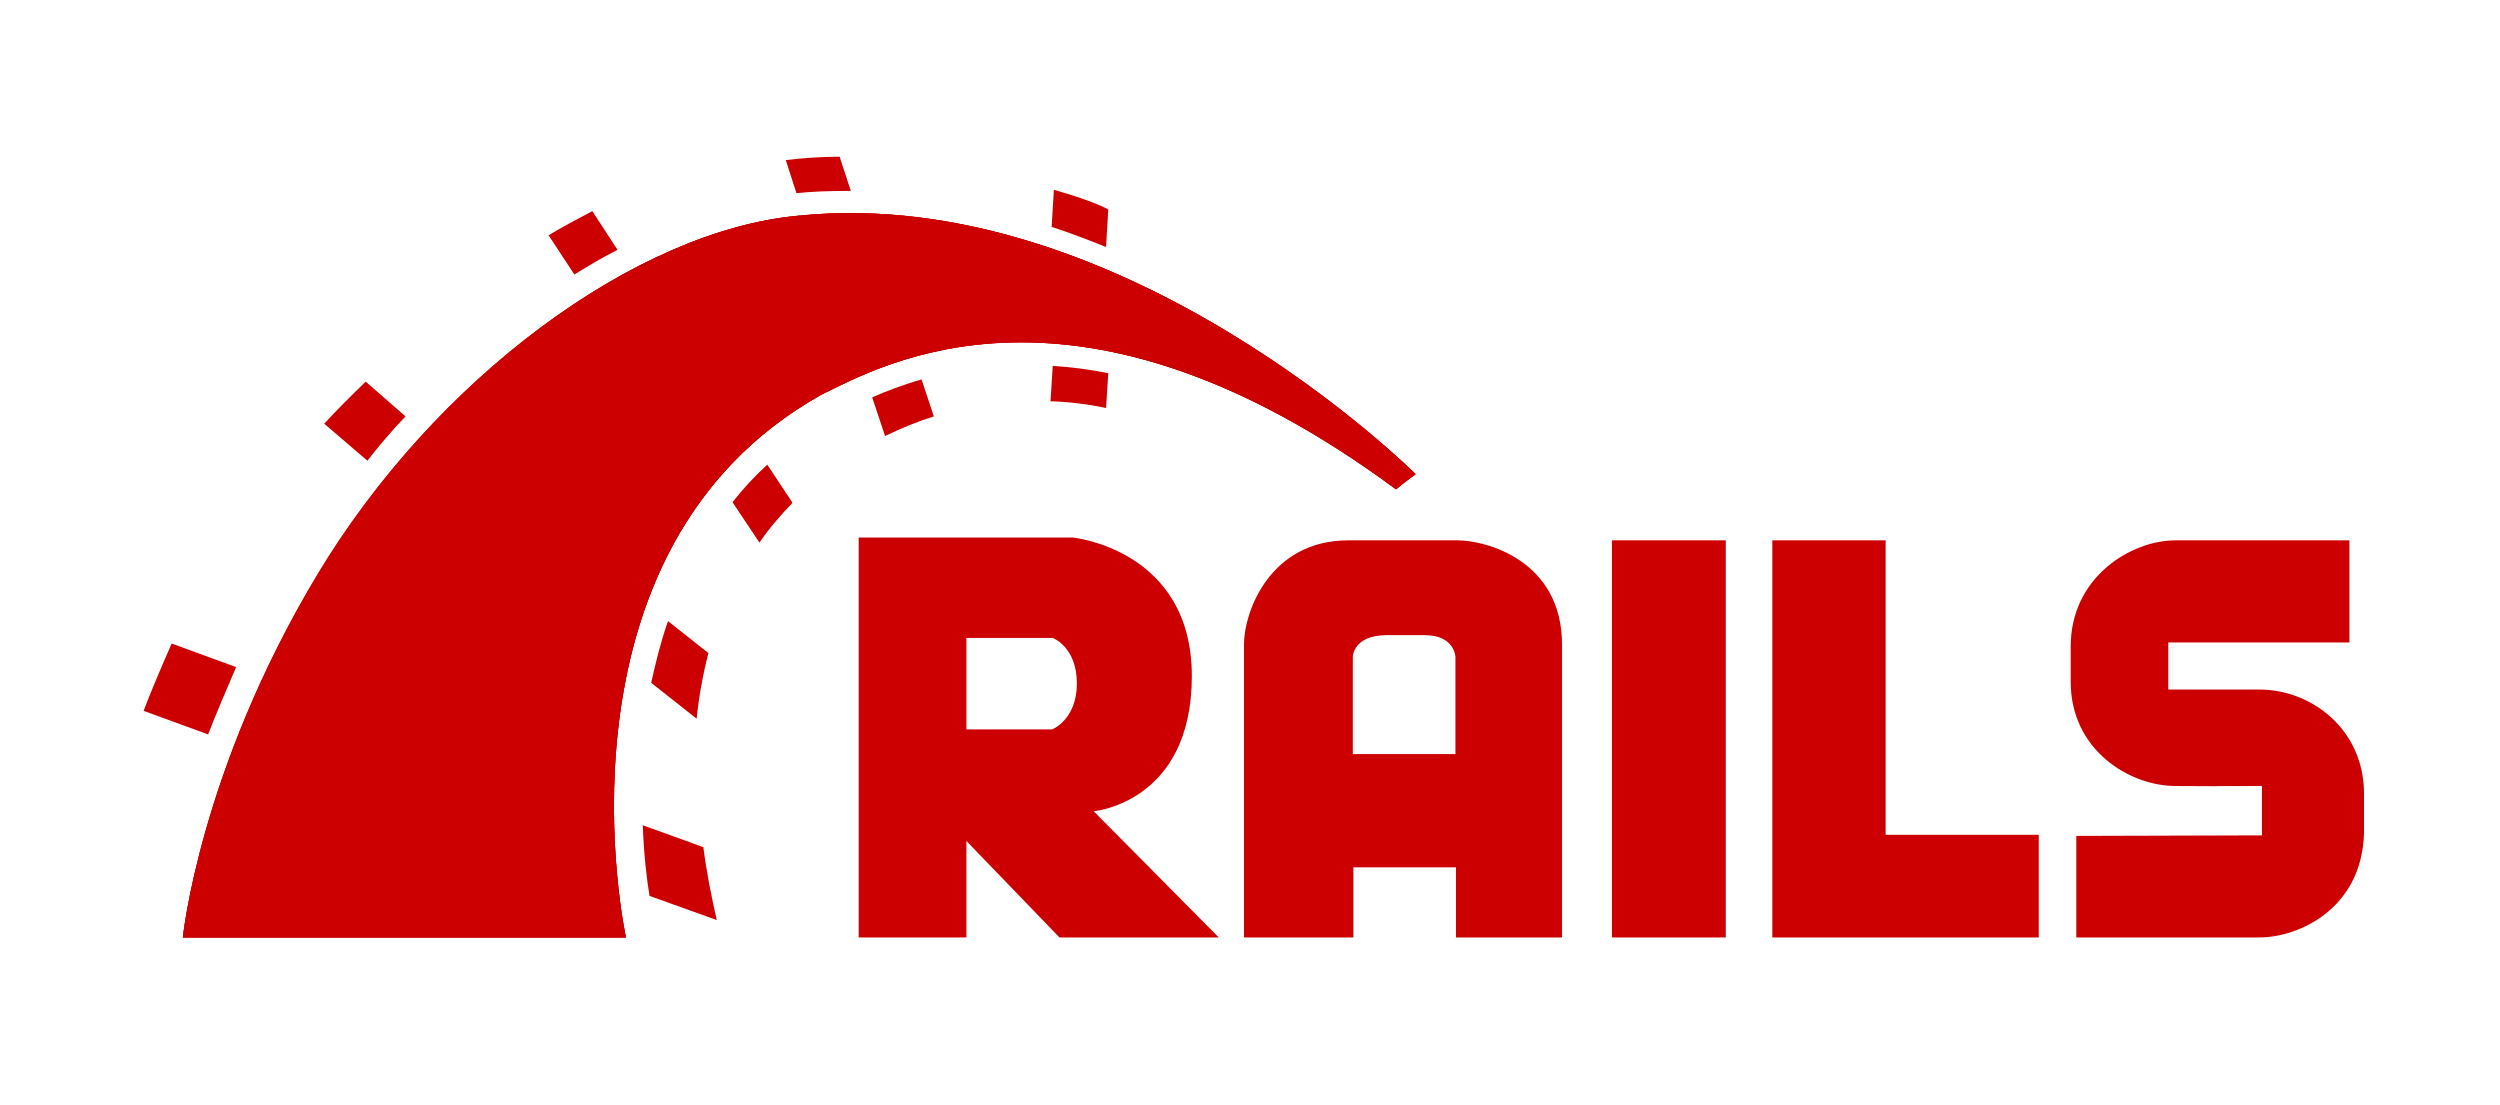
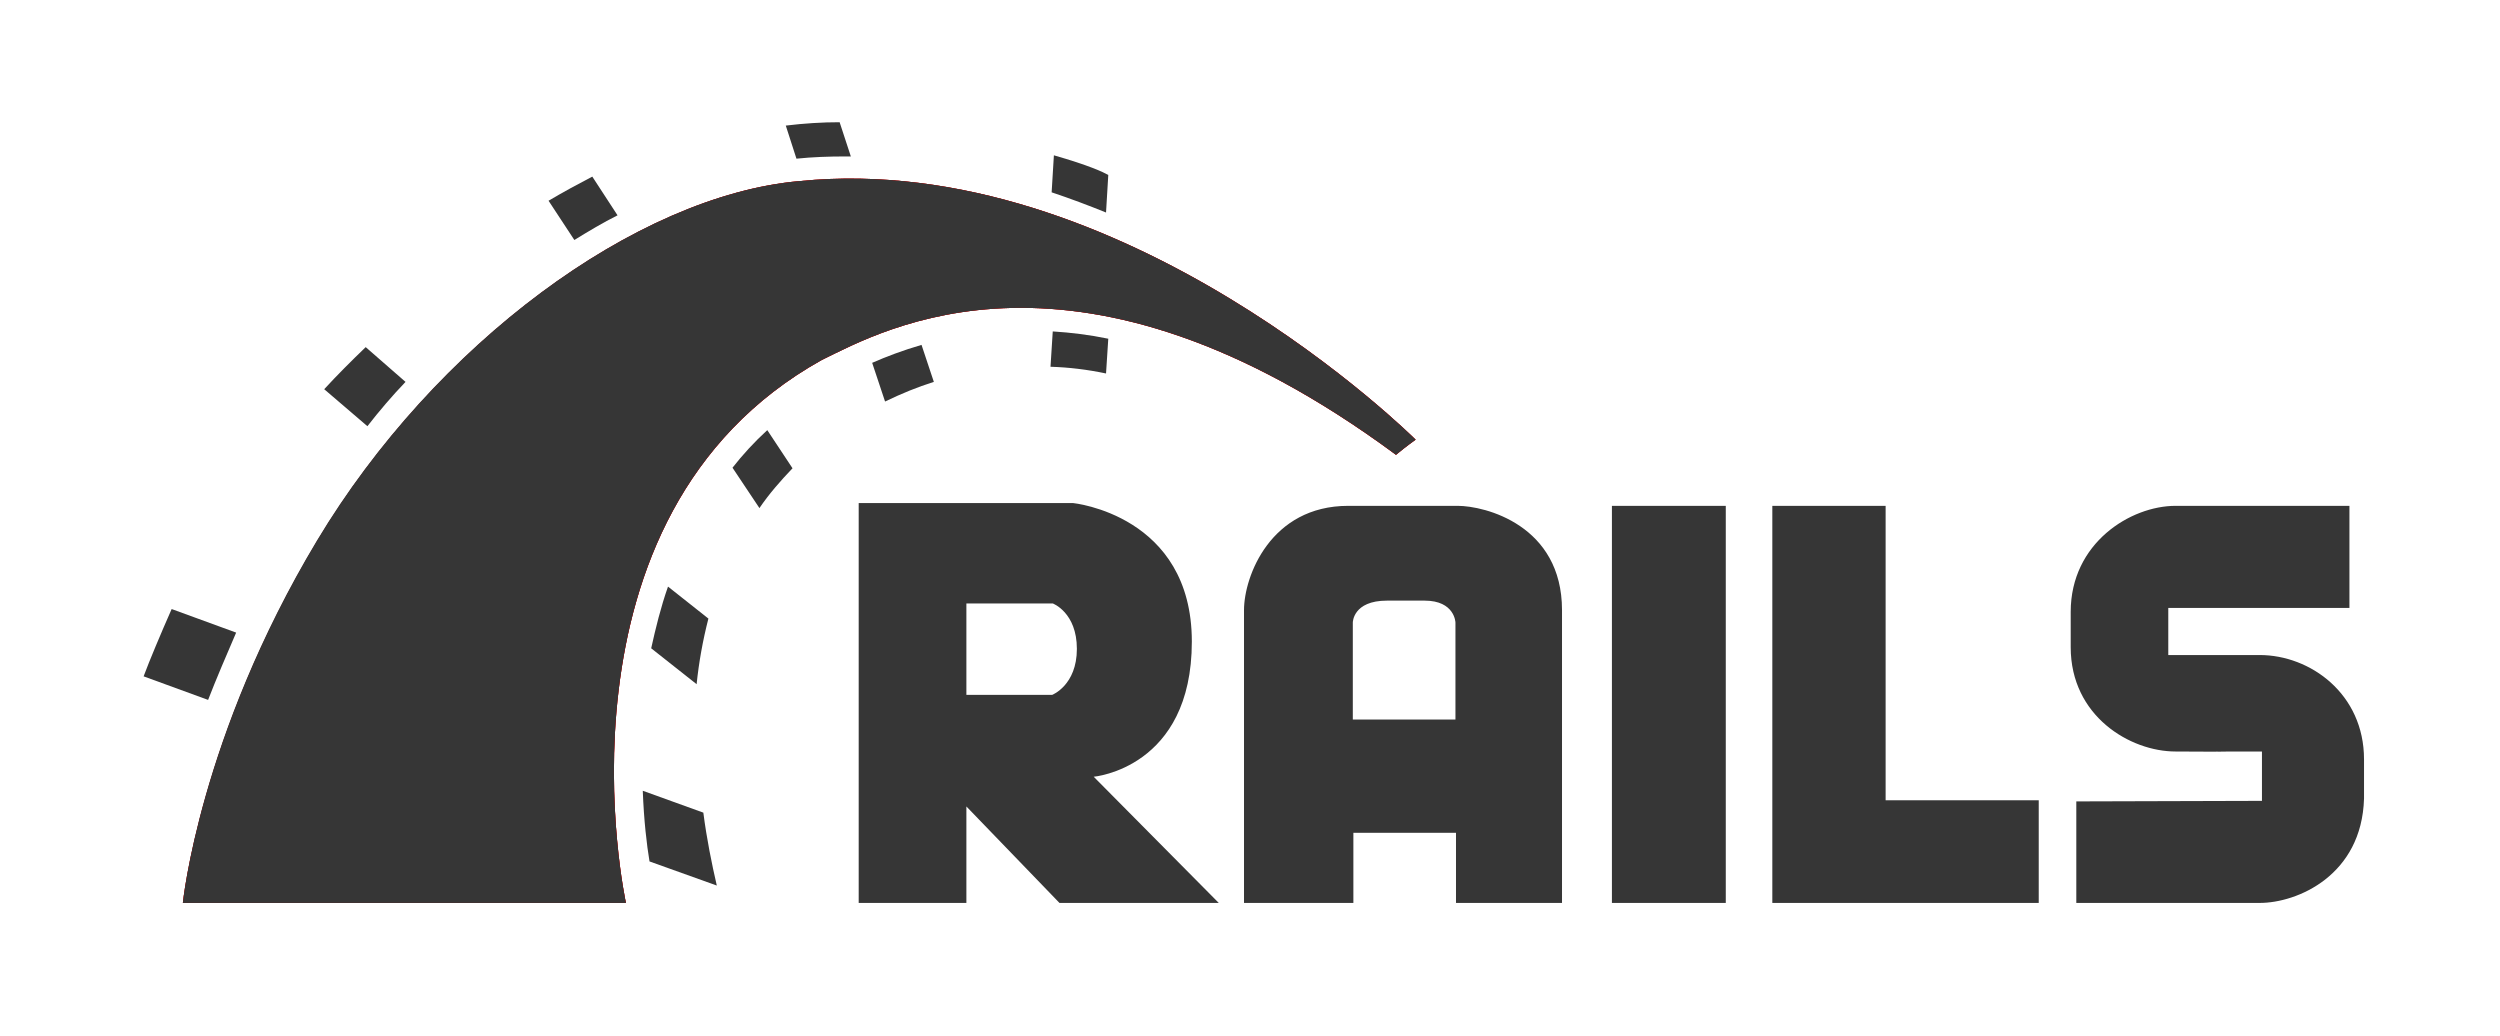
- <svg xmlns="http://www.w3.org/2000/svg" id="full" width="120" height="53" viewBox="0 0 128 53" fill="none">
-   <path d="M106.307 41.032V46.23H115.697C117.621 46.23 120.923 44.823 121.038 40.889V38.879C121.038 35.519 118.281 33.538 115.697 33.538H111.016V31.126H120.291V25.899H111.39C109.092 25.899 106.02 27.795 106.02 31.327V33.136C106.02 36.668 109.064 38.477 111.39 38.477C117.851 38.506 109.839 38.477 115.812 38.477V41.004L106.307 41.032ZM55.997 39.769C55.997 39.769 61.022 39.338 61.022 32.849C61.022 26.359 54.935 25.756 54.935 25.756H43.965V46.23H49.479V41.291L54.245 46.23H62.401L55.997 39.769ZM53.872 35.577H49.479V30.896H53.901C53.901 30.896 55.136 31.355 55.136 33.222C55.136 35.088 53.872 35.577 53.872 35.577ZM74.634 25.899H69.034C65.043 25.899 63.693 29.518 63.693 31.241V46.23H69.293V42.641H74.547V46.23H79.975V31.241C79.975 26.876 76.012 25.899 74.634 25.899ZM74.547 36.84H69.264V31.872C69.264 31.872 69.264 30.752 71.015 30.752H72.939C74.49 30.752 74.519 31.872 74.519 31.872V36.84H74.547ZM82.53 25.899H88.36V46.23H82.53V25.899ZM96.544 40.975V25.899H90.743V46.23H104.383V40.975H96.544Z" fill="#CC0000" />
+ <svg xmlns="http://www.w3.org/2000/svg" width="128" height="53" viewBox="0 0 128 53" fill="none">
+   <path d="M106.307 41.032V46.23H115.697C117.621 46.23 120.923 44.823 121.038 40.889V38.879C121.038 35.519 118.281 33.538 115.697 33.538H111.016V31.126H120.291V25.899H111.39C109.092 25.899 106.02 27.795 106.02 31.327V33.136C106.02 36.668 109.064 38.477 111.39 38.477C117.851 38.506 109.839 38.477 115.812 38.477V41.004L106.307 41.032ZM55.997 39.769C55.997 39.769 61.022 39.338 61.022 32.849C61.022 26.359 54.935 25.756 54.935 25.756H43.965V46.23H49.479V41.291L54.245 46.23H62.401L55.997 39.769ZM53.872 35.577H49.479V30.896H53.901C53.901 30.896 55.136 31.355 55.136 33.222C55.136 35.088 53.872 35.577 53.872 35.577ZM74.634 25.899H69.034C65.043 25.899 63.693 29.518 63.693 31.241V46.23H69.293V42.641H74.547V46.23H79.975V31.241C79.975 26.876 76.012 25.899 74.634 25.899ZM74.547 36.84H69.264V31.872C69.264 31.872 69.264 30.752 71.015 30.752H72.939C74.49 30.752 74.519 31.872 74.519 31.872V36.84H74.547ZM82.53 25.899H88.36V46.23H82.53V25.899ZM96.544 40.975V25.899H90.743V46.23H104.383V40.975H96.544Z" fill="#363636" />
  <path d="M9.363 46.23H32.048C32.048 46.23 27.712 26.445 42.07 18.433C45.2 16.911 55.164 11.226 71.475 23.286C71.992 22.855 72.48 22.511 72.48 22.511C72.48 22.511 57.548 7.608 40.922 9.273C32.565 10.02 22.285 17.629 16.255 27.68C10.225 37.73 9.363 46.23 9.363 46.23Z" fill="#CC0000" />
  <path d="M9.363 46.23H32.048C32.048 46.23 27.712 26.445 42.07 18.433C45.2 16.911 55.164 11.226 71.475 23.286C71.992 22.855 72.48 22.511 72.48 22.511C72.48 22.511 57.548 7.608 40.922 9.273C32.565 10.02 22.285 17.629 16.255 27.68C10.225 37.73 9.363 46.23 9.363 46.23Z" fill="#CC0000" />
-   <path d="M9.363 46.23H32.048C32.048 46.23 27.712 26.445 42.07 18.433C45.2 16.911 55.164 11.226 71.475 23.286C71.992 22.855 72.48 22.511 72.48 22.511C72.48 22.511 57.548 7.608 40.922 9.273C32.537 10.02 22.256 17.629 16.226 27.68C10.196 37.73 9.363 46.23 9.363 46.23ZM56.629 10.881L56.744 8.957C56.486 8.814 55.768 8.469 53.959 7.952L53.844 9.847C54.791 10.163 55.71 10.508 56.629 10.881Z" fill="#CC0000" />
-   <path d="M53.901 16.969L53.786 18.778C54.734 18.807 55.681 18.922 56.629 19.122L56.744 17.342C55.768 17.141 54.82 17.026 53.901 16.969ZM43.276 8.01H43.563L42.989 6.258C42.099 6.258 41.18 6.315 40.232 6.43L40.778 8.124C41.611 8.038 42.444 8.01 43.276 8.01ZM44.655 18.577L45.315 20.558C46.148 20.156 46.981 19.812 47.813 19.553L47.182 17.658C46.205 17.945 45.373 18.261 44.655 18.577ZM31.618 11.025L30.326 9.043C29.608 9.417 28.861 9.819 28.086 10.278L29.407 12.288C30.153 11.829 30.871 11.398 31.618 11.025ZM37.505 23.947L38.883 26.014C39.371 25.296 39.945 24.636 40.577 23.976L39.285 22.023C38.624 22.626 38.021 23.286 37.505 23.947ZM33.341 33.193L35.667 35.031C35.782 33.911 35.983 32.791 36.27 31.671L34.202 30.034C33.829 31.097 33.57 32.159 33.341 33.193ZM20.763 19.553L18.724 17.773C17.978 18.491 17.26 19.209 16.599 19.927L18.811 21.822C19.414 21.047 20.074 20.271 20.763 19.553ZM12.091 32.389L8.789 31.183C8.243 32.418 7.64 33.854 7.353 34.629L10.655 35.835C11.029 34.859 11.632 33.452 12.091 32.389ZM32.91 40.487C32.967 42.009 33.111 43.244 33.255 44.105L36.7 45.34C36.442 44.22 36.184 42.956 36.011 41.607L32.91 40.487Z" fill="#CC0000" />
+   <path d="M9.363 46.23H32.048C32.048 46.23 27.712 26.445 42.07 18.433C45.2 16.911 55.164 11.226 71.475 23.286C71.992 22.855 72.48 22.511 72.48 22.511C72.48 22.511 57.548 7.608 40.922 9.273C32.537 10.02 22.256 17.629 16.226 27.68C10.196 37.73 9.363 46.23 9.363 46.23ZM56.629 10.881L56.744 8.957C56.486 8.814 55.768 8.469 53.959 7.952L53.844 9.847C54.791 10.163 55.71 10.508 56.629 10.881Z" fill="#363636" />
+   <path d="M53.901 16.969L53.786 18.778C54.734 18.807 55.681 18.922 56.629 19.122L56.744 17.342C55.768 17.141 54.82 17.026 53.901 16.969ZM43.276 8.01H43.563L42.989 6.258C42.099 6.258 41.18 6.315 40.232 6.43L40.778 8.124C41.611 8.038 42.444 8.01 43.276 8.01ZM44.655 18.577L45.315 20.558C46.148 20.156 46.981 19.812 47.813 19.553L47.182 17.658C46.205 17.945 45.373 18.261 44.655 18.577ZM31.618 11.025L30.326 9.043C29.608 9.417 28.861 9.819 28.086 10.278L29.407 12.288C30.153 11.829 30.871 11.398 31.618 11.025ZM37.504 23.947L38.883 26.014C39.371 25.296 39.945 24.636 40.577 23.976L39.285 22.023C38.624 22.626 38.021 23.286 37.504 23.947ZM33.341 33.193L35.667 35.031C35.782 33.911 35.983 32.791 36.27 31.671L34.202 30.034C33.829 31.097 33.57 32.159 33.341 33.193ZM20.763 19.553L18.724 17.773C17.978 18.491 17.26 19.209 16.599 19.927L18.811 21.822C19.414 21.047 20.074 20.271 20.763 19.553ZM12.091 32.389L8.789 31.183C8.243 32.418 7.64 33.854 7.353 34.629L10.655 35.835C11.029 34.859 11.632 33.452 12.091 32.389ZM32.91 40.487C32.967 42.009 33.111 43.244 33.255 44.105L36.7 45.34C36.442 44.22 36.184 42.956 36.011 41.607L32.91 40.487Z" fill="#363636" />
</svg>
